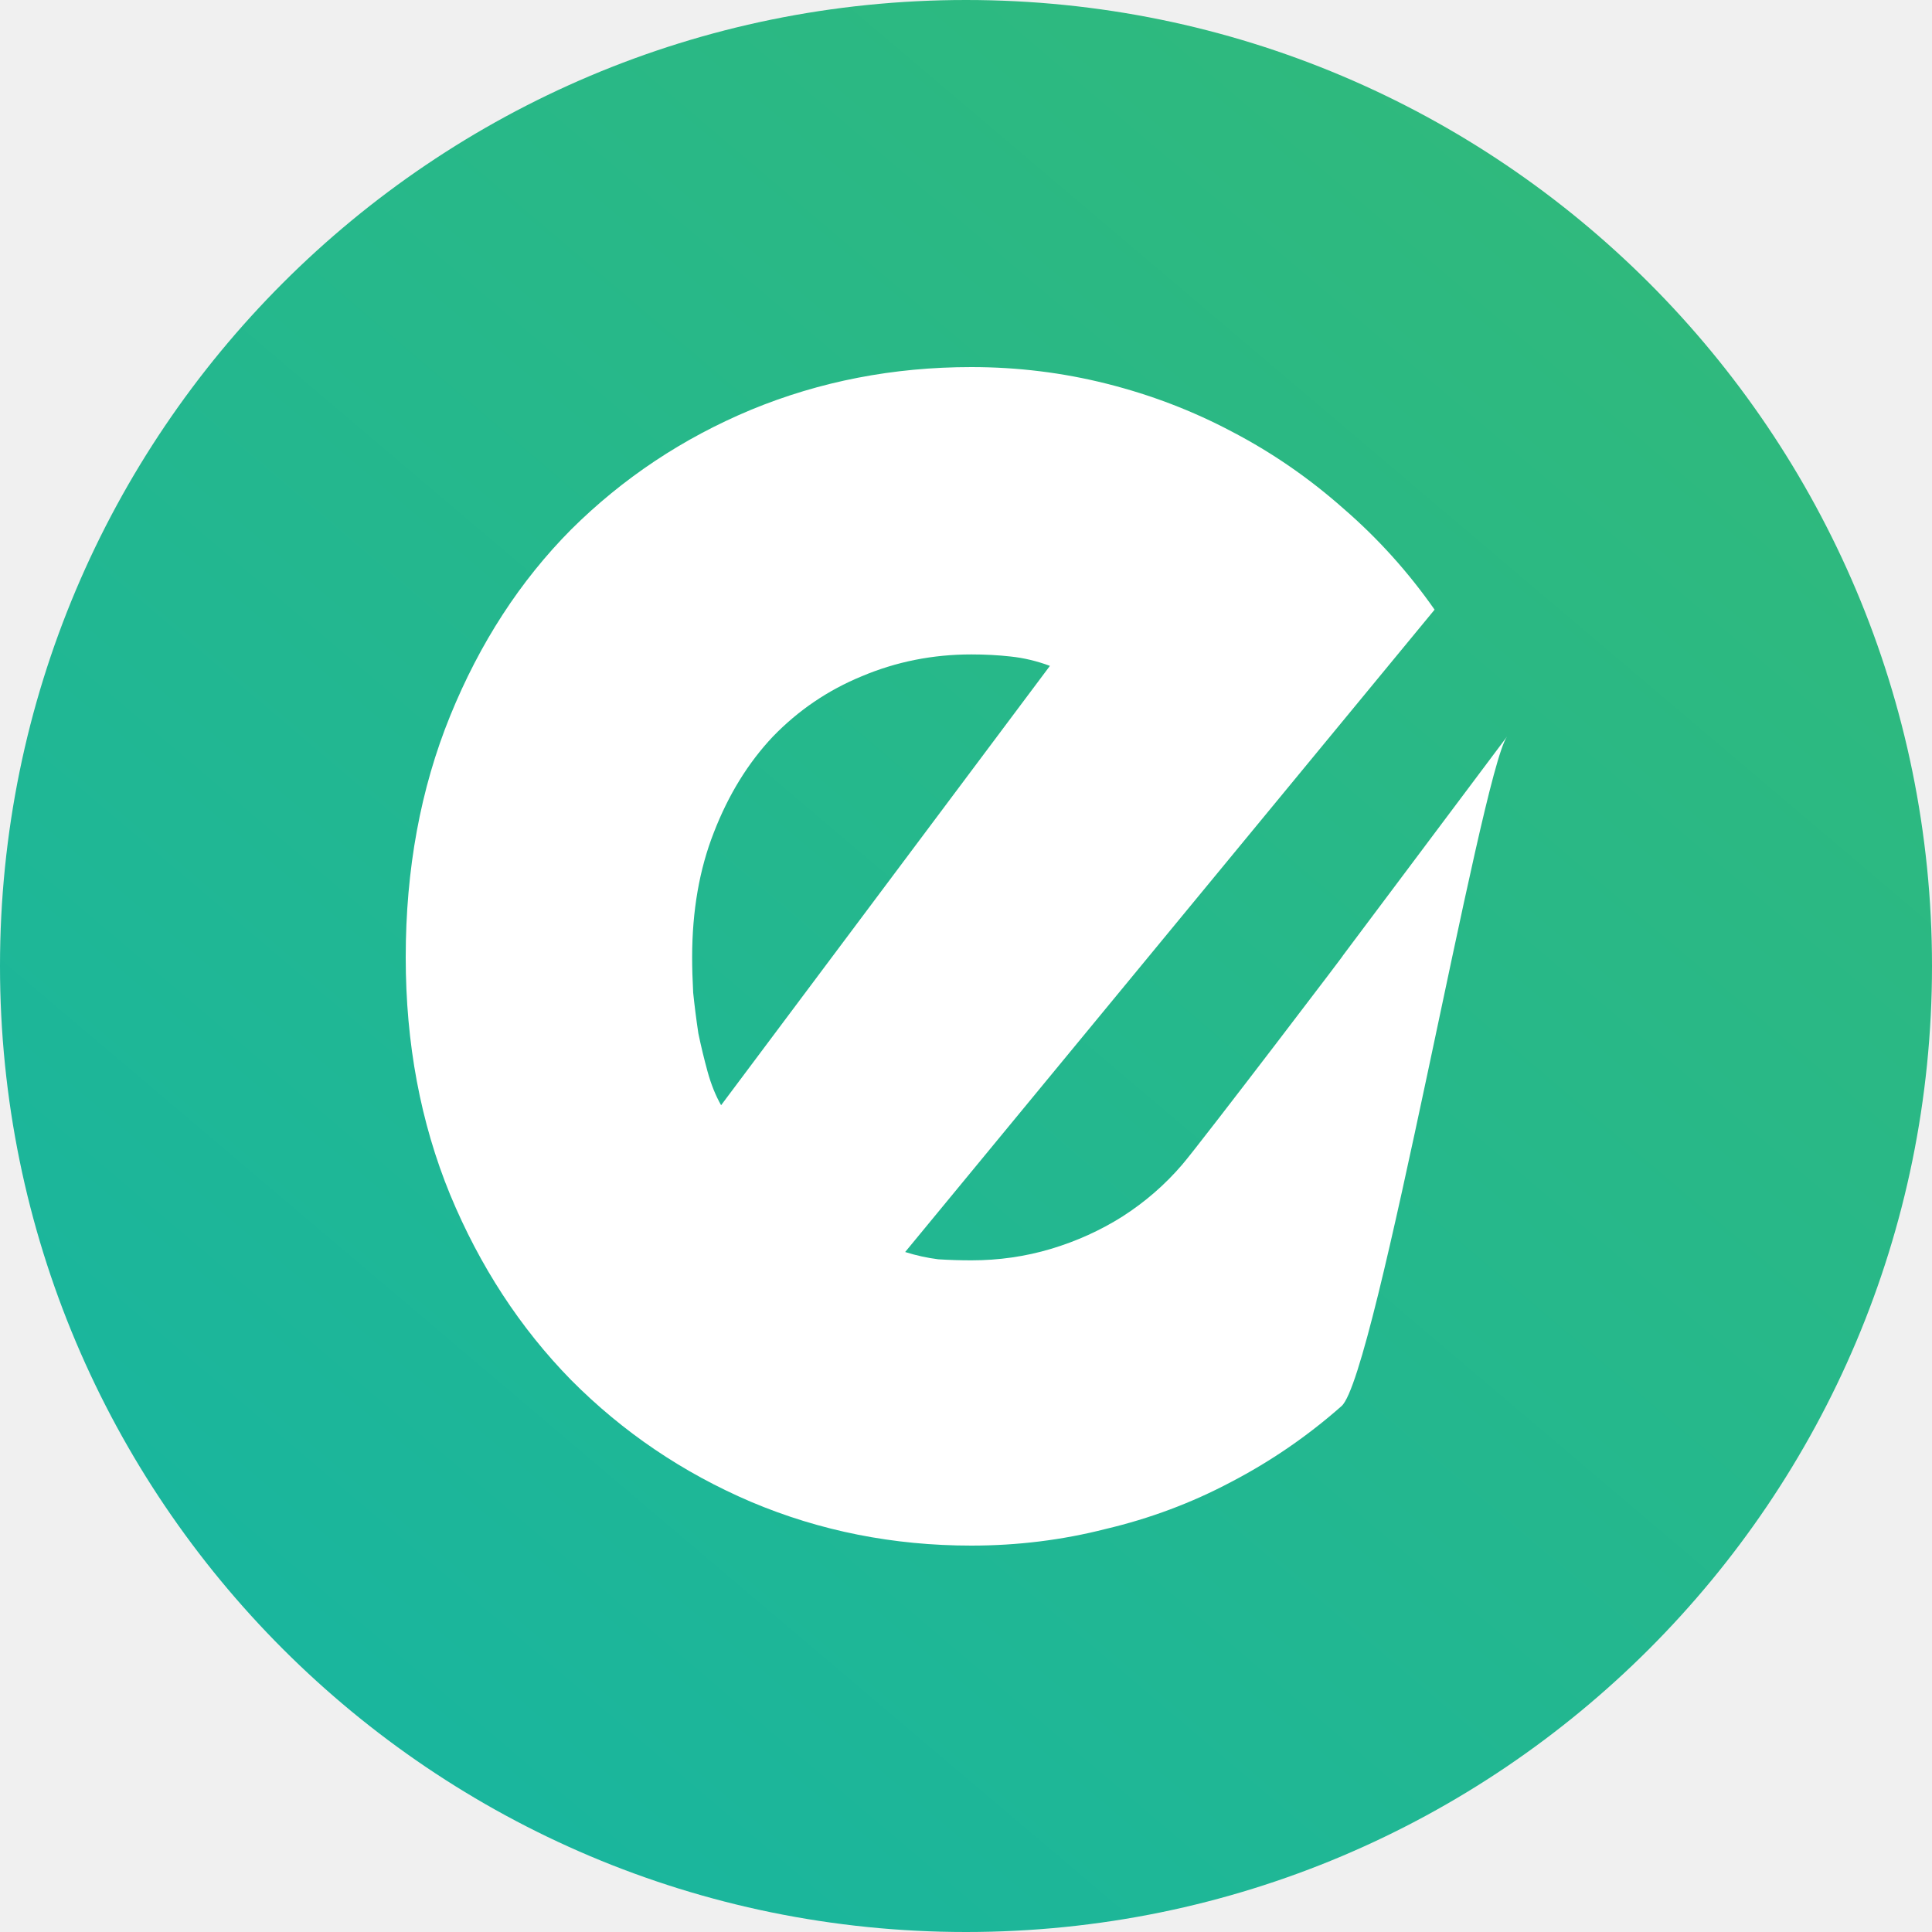
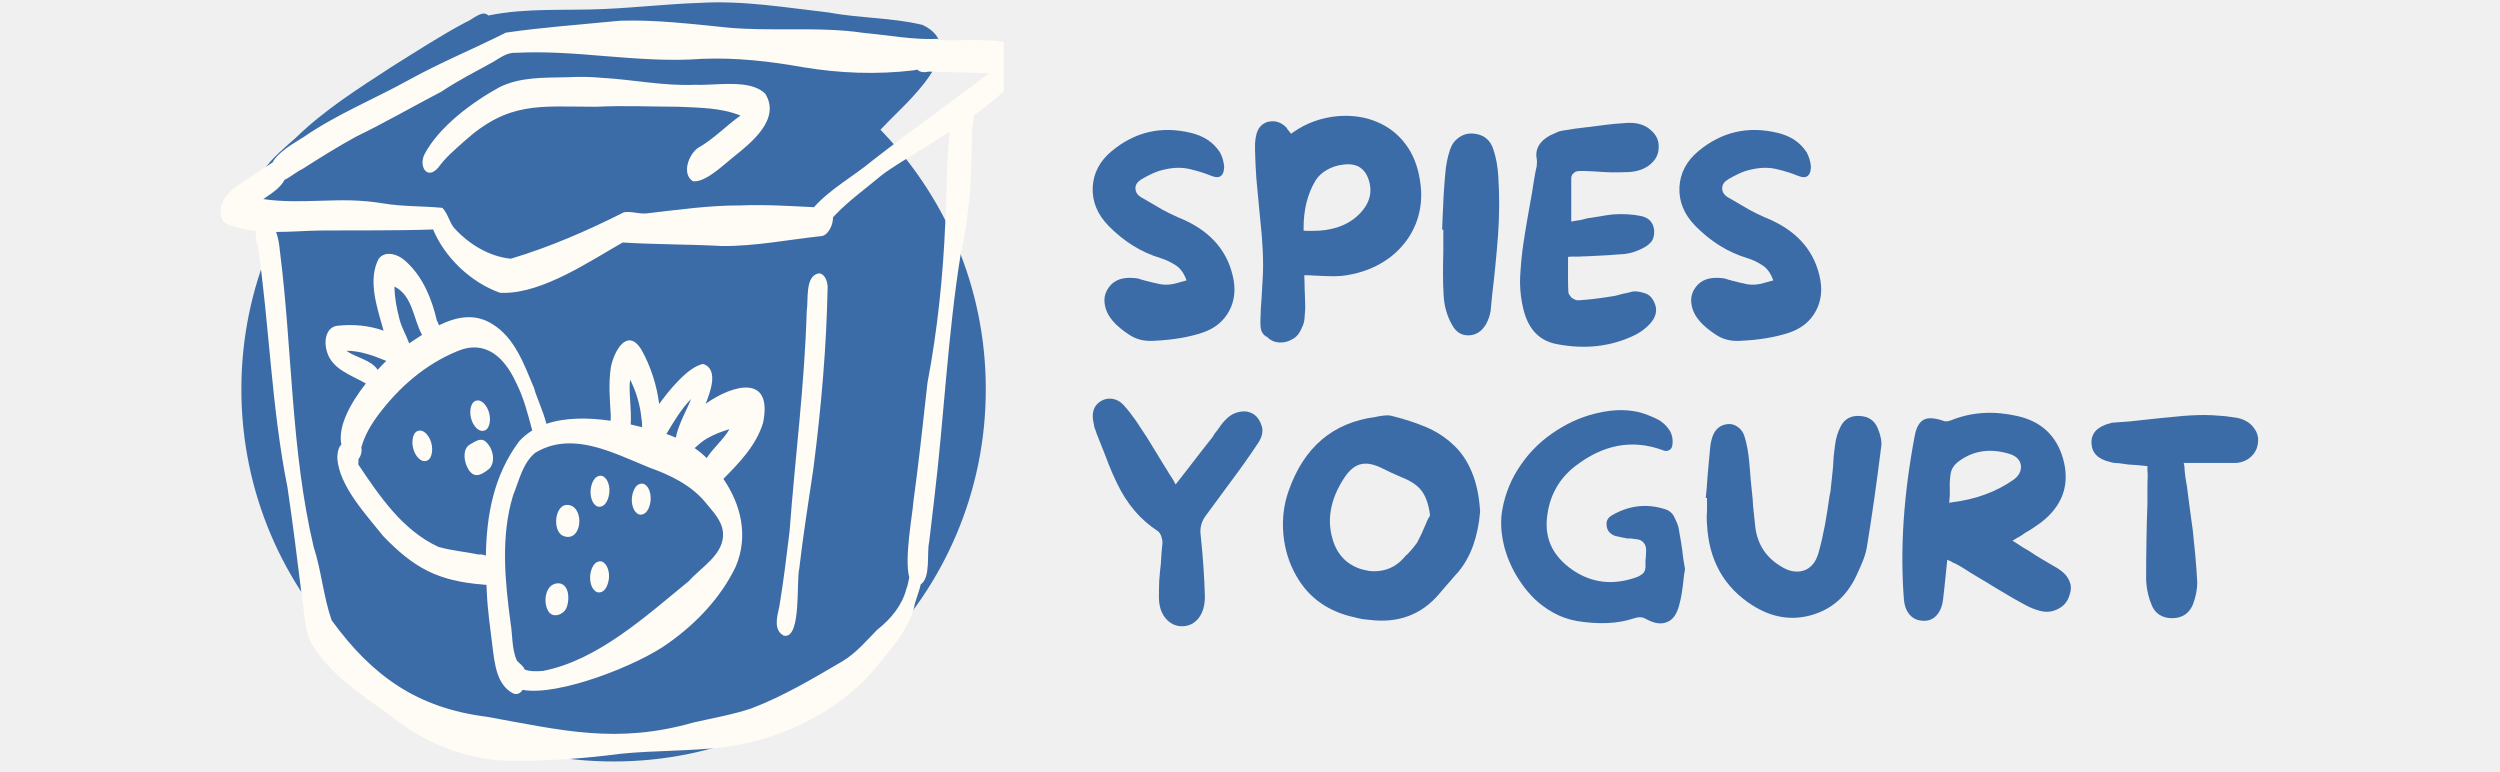
- <svg xmlns="http://www.w3.org/2000/svg" width="100" height="100" viewBox="0 0 100 100" fill="none">
-   <rect width="100" height="100" rx="50" fill="url(#paint0_linear_1_2)" />
-   <path d="M46.851 64.804C47.422 64.984 47.992 65.109 48.563 65.181C49.134 65.217 49.705 65.235 50.276 65.235C51.703 65.235 53.077 65.037 54.397 64.642C55.717 64.247 56.948 63.69 58.09 62.972C59.268 62.217 60.302 61.319 61.194 60.277C62.122 59.2 70.407 48.315 69.437 49.554L78 38.13C76.644 40.07 71.221 71.234 69.437 72.779C67.688 74.324 65.779 75.635 63.71 76.713C61.676 77.791 59.517 78.599 57.234 79.138C54.986 79.713 52.667 80 50.276 80C46.244 80 42.444 79.246 38.876 77.737C35.344 76.228 32.239 74.126 29.563 71.432C26.923 68.738 24.836 65.54 23.301 61.84C21.767 58.104 21 54.008 21 49.554C21 44.992 21.767 40.824 23.301 37.052C24.836 33.28 26.923 30.065 29.563 27.406C32.239 24.748 35.344 22.682 38.876 21.209C42.444 19.736 46.244 19 50.276 19C52.667 19 55.004 19.287 57.287 19.862C59.571 20.437 61.73 21.263 63.763 22.341C65.833 23.419 67.76 24.748 69.544 26.329C71.328 27.873 72.898 29.616 74.254 31.556L46.851 64.804ZM54.344 34.465C53.666 34.214 52.988 34.052 52.31 33.981C51.668 33.909 50.99 33.873 50.276 33.873C48.278 33.873 46.387 34.25 44.603 35.004C42.855 35.723 41.32 36.765 40 38.13C38.715 39.495 37.699 41.148 36.949 43.087C36.2 44.992 35.825 47.147 35.825 49.554C35.825 50.093 35.843 50.703 35.879 51.386C35.95 52.069 36.039 52.769 36.147 53.488C36.289 54.17 36.45 54.835 36.628 55.481C36.807 56.128 37.038 56.703 37.324 57.206L54.344 34.465Z" fill="white" />
+ <svg xmlns="http://www.w3.org/2000/svg" width="162" zoomAndPan="magnify" viewBox="0 0 121.5 37.5" height="50" preserveAspectRatio="xMidYMid meet" version="1.0">
  <defs>
-     <linearGradient id="paint0_linear_1_2" x1="82" y1="11" x2="18" y2="86.5" gradientUnits="userSpaceOnUse">
-       <stop stop-color="#2FB97D" />
-       <stop offset="1" stop-color="#1AB69D" />
-     </linearGradient>
+     <g />
+     <clipPath id="0c42fed44a">
+       <path d="M 11.73 0.828 L 47.91 0.828 L 47.91 37.008 L 11.73 37.008 Z M 11.73 0.828 " clip-rule="nonzero" />
+     </clipPath>
+     <clipPath id="68c535461d">
+       <path d="M 29.82 0.828 C 19.828 0.828 11.73 8.926 11.73 18.918 C 11.73 28.906 19.828 37.008 29.82 37.008 C 39.812 37.008 47.91 28.906 47.91 18.918 C 47.91 8.926 39.812 0.828 29.82 0.828 Z M 29.82 0.828 " clip-rule="nonzero" />
+     </clipPath>
+     <clipPath id="cd0e366894">
+       <path d="M 10.719 1 L 48.789 1 L 48.789 37 L 10.719 37 Z M 10.719 1 " clip-rule="nonzero" />
+     </clipPath>
  </defs>
+   <g clip-path="url(#0c42fed44a)">
+     <g clip-path="url(#68c535461d)">
+       <path fill="#3c6ca8" d="M 11.73 0.828 L 47.91 0.828 L 47.91 37.008 L 11.73 37.008 Z M 11.73 0.828 " fill-opacity="1" fill-rule="nonzero" />
+     </g>
+   </g>
+   <path fill="#3c6ca8" d="M 38.172 10.031 C 37.098 10.234 35.996 10.027 34.914 10.184 C 33.949 10.227 33.027 9.855 32.062 9.812 C 30.801 9.848 29.258 11.238 28.152 11.883 C 27.09 12.59 25.801 13.746 24.473 13.031 C 23.25 12.445 22.258 11.52 21.262 10.625 C 20.273 9.969 19.066 10.32 17.965 10.34 C 16.312 10.379 14.562 10.75 12.984 10.105 C 11.441 9.102 13.52 7.449 14.355 6.715 C 15.754 5.348 17.41 4.305 19.043 3.242 C 20.227 2.504 21.391 1.742 22.625 1.086 C 22.945 0.973 23.438 0.449 23.734 0.754 C 25.582 0.371 27.48 0.527 29.359 0.438 C 30.91 0.371 32.453 0.191 34.004 0.141 C 36.098 0.012 38.18 0.367 40.258 0.605 C 41.766 0.887 43.332 0.852 44.824 1.207 C 47.242 2.328 43.984 5.035 42.996 6.094 C 41.695 7.379 39.934 9.535 38.172 10.031 Z M 33.59 22.711 C 32.625 22.242 31.723 21.59 30.645 21.438 C 30.195 21.371 29.746 21.344 29.297 21.277 C 29.195 21.266 29.109 21.297 29.035 21.355 C 26.383 22.023 25.758 25.625 25.258 27.926 C 25.043 29.262 25.113 30.68 25.652 31.934 C 26.105 33.117 27.504 33.418 28.641 33.418 C 29.914 33.535 31.211 33.199 32.387 32.727 C 33.141 32.344 33.766 31.75 34.383 31.184 C 35.512 30.109 36.625 28.652 36.539 27.016 C 36.637 25.074 35.215 23.559 33.59 22.711 Z M 23.727 18.105 C 22.738 17.43 21.43 17.977 20.461 18.449 C 18.273 19.996 16.727 23.176 16.957 25.852 C 17.02 26.406 17.414 26.82 17.801 27.191 C 18.609 28.121 19.719 28.809 20.977 28.824 C 21.875 28.918 22.93 28.922 23.664 28.324 C 25.168 26.676 25.242 24.223 25.242 22.102 C 25.148 20.688 24.773 19.121 23.727 18.105 Z M 45.07 11.645 C 44.535 11.336 42.758 12.992 42.242 13.34 C 41.695 13.719 41.121 14.234 41.418 14.965 C 41.512 15.195 41.629 15.281 41.762 15.281 C 41.977 15.281 42.219 15.051 42.441 14.898 C 43.164 14.398 43.836 13.824 44.586 13.367 C 45.32 13.715 45.641 11.945 45.07 11.645 Z M 41.82 16.289 C 41.129 16.004 40.824 17.594 41.371 17.891 C 41.453 17.93 41.535 17.945 41.621 17.945 C 42.449 17.945 43.391 16.352 44.223 16.164 C 44.75 15.969 44.785 15.133 44.504 14.723 C 43.879 14.035 42.359 15.93 41.82 16.289 Z M 43.16 18.414 C 43.035 18.336 42.891 18.355 42.777 18.445 C 42.34 18.781 41.906 19.121 41.48 19.465 C 41.395 19.457 41.312 19.488 41.246 19.539 C 40.965 19.754 40.863 20.109 40.887 20.453 C 40.918 20.891 41.094 21.117 41.352 21.117 C 41.508 21.117 41.691 21.035 41.891 20.867 C 42.316 20.555 42.742 20.238 43.16 19.914 C 43.566 19.566 43.59 18.742 43.16 18.414 Z M 43.16 18.414 " fill-opacity="1" fill-rule="nonzero" />
+   <g clip-path="url(#cd0e366894)">
+     <path fill="#fffcf6" d="M 49.473 2.457 C 49.34 2.34 49.301 2.121 49.098 2.086 C 48.25 1.914 47.375 1.941 46.512 1.957 C 46.363 1.969 46.18 1.961 45.992 1.953 C 45.891 1.949 45.785 1.945 45.684 1.941 C 45.645 1.918 45.598 1.898 45.547 1.891 C 44.355 1.941 43.18 1.707 42 1.602 C 40.777 1.418 39.543 1.422 38.312 1.426 C 37.355 1.426 36.398 1.43 35.445 1.348 C 33.68 1.176 31.902 0.949 30.125 1.008 C 28.281 1.191 26.41 1.32 24.586 1.586 C 23.043 2.363 21.445 3.02 19.93 3.852 C 18.215 4.805 16.387 5.539 14.762 6.656 C 14.316 6.941 13.531 7.367 13.25 7.891 C 13.25 7.891 13.25 7.895 13.25 7.895 C 12.945 8.094 12.637 8.285 12.336 8.484 C 11.699 8.965 10.727 9.375 10.719 10.293 C 10.715 10.535 10.789 10.766 11.012 10.883 C 11.473 11.07 11.953 11.172 12.445 11.227 C 12.406 11.441 12.43 11.707 12.543 11.984 C 12.543 11.984 12.539 11.98 12.535 11.973 C 13.094 15.832 13.195 19.828 13.973 23.695 C 14.227 25.406 14.441 27.125 14.652 28.844 C 14.793 29.648 14.777 30.5 15.121 31.254 C 15.992 32.742 17.492 33.711 18.863 34.699 C 20.594 36.117 22.711 36.977 24.957 36.977 C 25.023 36.977 25.094 36.977 25.16 36.977 C 26.844 36.977 28.527 36.848 30.195 36.629 C 31.832 36.469 33.484 36.508 35.117 36.32 C 37.883 35.988 40.832 34.586 42.598 32.398 C 43.312 31.531 44.109 30.652 44.422 29.535 C 44.457 29.25 44.66 28.805 44.746 28.402 C 45.246 28.07 45.031 26.875 45.156 26.348 C 45.234 25.66 45.316 24.98 45.398 24.297 C 45.883 20.301 46.055 16.262 46.699 12.289 C 46.891 11.449 47.012 10.598 47.102 9.742 C 47.207 8.77 47.215 7.641 47.238 6.621 C 47.219 6.293 47.32 5.945 47.316 5.613 C 48.945 4.449 50.203 3.234 49.473 2.457 Z M 13.828 8.742 C 14.129 8.598 14.457 8.316 14.695 8.215 C 15.551 7.668 16.414 7.129 17.305 6.641 C 18.711 5.961 20.062 5.176 21.445 4.457 C 22.262 3.914 23.129 3.469 23.984 3 C 24.328 2.793 24.656 2.539 25.078 2.566 C 26.52 2.492 27.961 2.605 29.402 2.727 C 30.977 2.852 32.551 2.98 34.129 2.859 C 35.777 2.793 37.41 2.977 39.027 3.266 C 40.809 3.562 42.609 3.633 44.402 3.418 C 44.461 3.402 44.516 3.395 44.578 3.383 C 44.691 3.492 44.867 3.543 45.117 3.48 C 46.102 3.52 47.086 3.512 48.074 3.562 C 46.195 4.984 44.27 6.344 42.41 7.797 C 41.48 8.574 40.367 9.164 39.559 10.07 C 38.371 10.012 37.172 9.934 35.977 9.984 C 34.484 9.98 33.008 10.188 31.531 10.359 C 31.32 10.398 31.113 10.367 30.91 10.34 C 30.711 10.312 30.516 10.285 30.324 10.316 C 28.562 11.207 26.715 12.008 24.828 12.574 C 23.77 12.469 22.781 11.863 22.074 11.082 C 21.832 10.793 21.777 10.395 21.5 10.102 C 20.551 10.008 19.562 10.047 18.609 9.883 C 18.094 9.797 17.578 9.754 17.055 9.738 C 16.551 9.727 16.047 9.742 15.539 9.758 C 14.625 9.785 13.707 9.812 12.797 9.676 C 13.176 9.406 13.613 9.156 13.828 8.742 Z M 45.941 10.824 C 45.832 13.438 45.562 16.039 45.074 18.613 C 44.859 20.547 44.652 22.484 44.387 24.41 C 44.359 24.945 43.938 27.137 44.191 28.062 C 44.141 28.27 44.113 28.496 44.051 28.613 C 43.844 29.43 43.285 30.094 42.633 30.605 C 42.105 31.141 41.617 31.727 40.965 32.125 C 39.523 32.969 38.078 33.836 36.512 34.43 C 35.602 34.734 34.656 34.895 33.723 35.109 C 29.965 36.176 27.348 35.5 23.664 34.836 C 20.289 34.414 18.094 32.863 16.117 30.145 C 15.719 29.004 15.621 27.738 15.242 26.574 C 14.137 21.895 14.211 16.996 13.605 12.219 C 13.57 11.816 13.504 11.504 13.418 11.273 C 14.125 11.273 14.836 11.215 15.527 11.203 C 17.367 11.188 19.207 11.215 21.047 11.152 C 21.629 12.531 22.883 13.723 24.301 14.23 C 24.359 14.234 24.422 14.234 24.484 14.234 C 26.402 14.234 28.645 12.703 30.262 11.785 C 31.867 11.887 33.484 11.867 35.094 11.957 C 36.719 11.969 38.32 11.645 39.93 11.473 C 40.246 11.43 40.492 10.941 40.484 10.559 C 40.516 10.527 40.543 10.496 40.566 10.473 C 41.219 9.781 42.043 9.188 42.773 8.578 C 43.234 8.176 44.695 7.348 46.156 6.398 C 45.992 7.863 46.031 9.355 45.941 10.824 Z M 40.223 13.941 C 40.168 16.875 39.91 19.801 39.539 22.711 C 39.301 24.352 39.031 25.988 38.844 27.637 C 38.695 28.219 38.945 30.902 38.172 30.902 C 38.148 30.902 38.117 30.898 38.09 30.891 C 37.566 30.621 37.777 29.918 37.879 29.461 C 38.078 28.262 38.223 27.051 38.371 25.844 C 38.641 22.234 39.105 18.695 39.207 15.113 C 39.297 14.582 39.109 13.398 39.797 13.285 C 40.094 13.297 40.219 13.699 40.223 13.941 Z M 28.156 25.316 C 28.156 25.707 27.973 26.094 27.605 26.094 C 27.562 26.094 27.516 26.09 27.465 26.074 C 26.836 25.965 26.91 24.578 27.535 24.539 C 27.949 24.523 28.152 24.918 28.156 25.316 Z M 29.488 27.52 C 29.578 27.68 29.605 27.875 29.598 28.059 C 29.582 28.336 29.449 28.793 29.102 28.793 C 28.961 28.793 28.852 28.668 28.789 28.559 C 28.699 28.395 28.672 28.199 28.68 28.016 C 28.695 27.738 28.828 27.281 29.176 27.281 C 29.316 27.281 29.426 27.406 29.488 27.52 Z M 31.516 23.742 C 31.602 23.902 31.629 24.098 31.621 24.281 C 31.609 24.555 31.477 25.012 31.129 25.012 C 30.988 25.012 30.879 24.887 30.816 24.777 C 30.727 24.613 30.699 24.418 30.707 24.238 C 30.723 23.961 30.855 23.504 31.199 23.504 C 31.344 23.504 31.453 23.629 31.516 23.742 Z M 29.508 23.359 C 29.598 23.52 29.625 23.715 29.617 23.898 C 29.602 24.172 29.469 24.629 29.121 24.629 C 28.98 24.629 28.871 24.504 28.809 24.395 C 28.723 24.23 28.691 24.035 28.703 23.855 C 28.715 23.578 28.848 23.121 29.195 23.121 C 29.336 23.121 29.445 23.246 29.508 23.359 Z M 27.555 29.473 C 27.496 29.711 27.234 29.902 26.988 29.902 C 26.871 29.902 26.758 29.855 26.676 29.746 C 26.352 29.289 26.496 28.285 27.199 28.352 C 27.664 28.438 27.68 29.113 27.555 29.473 Z M 34.293 19.625 C 34.508 19.082 34.953 17.945 34.172 17.688 C 33.426 17.824 32.477 19.023 32.035 19.633 C 31.918 18.711 31.625 17.805 31.172 16.992 C 30.48 15.879 29.832 17.086 29.688 17.852 C 29.57 18.629 29.637 19.418 29.684 20.195 C 29.68 20.266 29.676 20.352 29.676 20.449 C 28.629 20.297 27.5 20.277 26.555 20.598 C 26.398 19.965 26.027 19.191 25.965 18.883 C 25.484 17.746 25.031 16.418 23.922 15.746 C 23.07 15.211 22.18 15.395 21.332 15.809 C 21.309 15.723 21.277 15.645 21.234 15.586 C 20.984 14.527 20.574 13.496 19.766 12.742 C 19.434 12.395 18.754 12.121 18.402 12.578 C 17.852 13.633 18.344 14.992 18.641 16.07 C 17.922 15.812 17.145 15.75 16.391 15.832 C 15.797 15.914 15.738 16.66 15.898 17.121 C 16.164 17.965 17.074 18.227 17.781 18.637 C 17.039 19.582 16.41 20.715 16.59 21.605 C 16.473 21.715 16.395 21.926 16.395 22.277 C 16.484 23.625 17.801 25.02 18.625 26.055 C 20.137 27.625 21.297 28.234 23.477 28.41 C 23.516 28.418 23.555 28.422 23.594 28.422 C 23.609 28.422 23.625 28.422 23.641 28.418 C 23.645 28.52 23.648 28.621 23.656 28.723 C 23.691 29.645 23.832 30.559 23.941 31.473 C 24.043 32.266 24.141 33.273 24.922 33.691 C 24.973 33.719 25.027 33.73 25.078 33.73 C 25.207 33.73 25.328 33.648 25.402 33.527 C 27.148 33.852 31.055 32.312 32.492 31.25 C 33.84 30.297 35.035 29.039 35.754 27.543 C 36.383 26.07 36.023 24.535 35.156 23.273 C 35.945 22.477 36.758 21.637 37.086 20.543 C 37.57 18.156 35.605 18.691 34.293 19.625 Z M 33.582 19.391 C 33.465 19.754 32.965 20.613 32.844 21.27 C 32.695 21.203 32.543 21.145 32.387 21.09 C 32.742 20.492 33.102 19.891 33.582 19.391 Z M 30.625 18.449 C 30.922 19.043 31.113 19.68 31.176 20.348 C 31.203 20.473 31.207 20.613 31.207 20.762 C 31.027 20.715 30.844 20.672 30.652 20.629 C 30.703 19.918 30.539 18.949 30.625 18.449 Z M 20.512 16.277 C 20.297 16.41 20.09 16.551 19.887 16.688 C 19.742 16.281 19.496 15.883 19.406 15.473 C 19.273 14.965 19.176 14.449 19.172 13.926 C 20.059 14.371 20.078 15.484 20.512 16.277 Z M 16.832 17.047 C 17.52 17.047 18.148 17.285 18.773 17.539 C 18.637 17.672 18.496 17.816 18.352 17.973 C 18.059 17.5 17.277 17.371 16.832 17.047 Z M 23.258 26.949 C 22.609 26.812 21.941 26.762 21.305 26.578 C 19.566 25.773 18.445 24.113 17.41 22.57 C 17.422 22.48 17.426 22.395 17.418 22.312 C 17.547 22.172 17.598 21.922 17.562 21.734 C 17.723 21.16 18.031 20.637 18.383 20.164 C 19.383 18.828 20.672 17.703 22.227 17.066 C 23.598 16.484 24.52 17.383 25.07 18.57 C 25.449 19.312 25.656 20.121 25.867 20.922 C 25.633 21.066 25.418 21.238 25.23 21.449 C 23.996 23.098 23.645 25.031 23.613 27.008 C 23.512 26.957 23.391 26.934 23.258 26.949 Z M 33.477 28.242 C 31.418 29.922 29.043 32.102 26.375 32.609 C 26.082 32.625 25.773 32.645 25.496 32.539 C 25.426 32.34 25.23 32.25 25.113 32.09 C 24.867 31.531 24.918 30.887 24.816 30.293 C 24.543 28.238 24.324 26.094 24.934 24.078 C 25.227 23.367 25.395 22.516 26.008 22.008 C 26.551 21.676 27.117 21.547 27.684 21.547 C 29 21.547 30.344 22.234 31.547 22.719 C 32.57 23.086 33.582 23.566 34.289 24.422 C 34.641 24.863 35.082 25.281 35.137 25.875 C 35.219 26.93 34.098 27.543 33.477 28.242 Z M 34.344 22.262 C 34.164 22.082 33.969 21.922 33.758 21.777 C 33.949 21.613 34.133 21.434 34.348 21.316 C 34.695 21.113 35.07 20.973 35.453 20.855 C 35.188 21.332 34.66 21.773 34.344 22.262 Z M 20.629 7.5 C 21.336 6.156 22.941 4.973 24.258 4.246 C 25.281 3.73 26.457 3.781 27.574 3.754 C 28.125 3.727 28.676 3.727 29.223 3.781 C 30.746 3.863 32.25 4.188 33.785 4.121 C 34.051 4.133 34.371 4.117 34.707 4.102 C 35.617 4.059 36.652 4.016 37.195 4.559 C 37.953 5.793 36.52 6.93 35.645 7.629 C 35.203 7.977 34.355 8.812 33.758 8.812 C 33.73 8.812 33.703 8.812 33.676 8.809 C 33.117 8.449 33.469 7.523 33.906 7.199 C 34.672 6.77 35.277 6.121 35.988 5.617 C 35.039 5.23 33.996 5.238 32.988 5.188 C 31.602 5.184 30.332 5.121 28.973 5.188 C 26.23 5.188 24.742 4.902 22.551 6.875 C 22.109 7.273 21.645 7.66 21.297 8.148 C 20.75 8.777 20.344 8.074 20.629 7.5 Z M 20.992 21.676 C 21.027 21.93 20.984 22.41 20.633 22.41 C 20.484 22.41 20.355 22.301 20.27 22.191 C 20.152 22.039 20.082 21.848 20.055 21.66 C 20.016 21.406 20.062 20.926 20.414 20.926 C 20.562 20.926 20.688 21.035 20.773 21.145 C 20.895 21.297 20.965 21.488 20.992 21.676 Z M 22.867 20.191 C 22.828 19.941 22.875 19.461 23.227 19.461 C 23.371 19.461 23.5 19.57 23.582 19.68 C 23.703 19.832 23.773 20.023 23.801 20.211 C 23.84 20.465 23.793 20.941 23.441 20.941 C 23.297 20.941 23.168 20.832 23.082 20.723 C 22.965 20.574 22.895 20.383 22.867 20.191 Z M 23.789 22.773 C 23.551 22.969 23.344 23.09 23.168 23.09 C 22.965 23.09 22.797 22.938 22.652 22.574 C 22.547 22.27 22.512 21.82 22.812 21.617 C 23.047 21.496 23.336 21.242 23.59 21.453 C 23.945 21.742 24.113 22.41 23.789 22.773 Z M 23.789 22.773 " fill-opacity="1" fill-rule="nonzero" />
+   </g>
+   <g fill="#3c6ca8" fill-opacity="1">
+     <g transform="translate(52.60459, 16.64313)">
+       <g>
+         <path d="M 7.297 -3.281 C 7.461 -2.633 7.41 -2.055 7.141 -1.547 C 6.879 -1.047 6.453 -0.691 5.859 -0.484 C 5.18 -0.254 4.367 -0.117 3.422 -0.078 C 3.004 -0.055 2.629 -0.148 2.297 -0.359 C 1.961 -0.578 1.695 -0.797 1.5 -1.016 C 1.281 -1.266 1.145 -1.531 1.094 -1.812 C 1.039 -2.094 1.082 -2.348 1.219 -2.578 C 1.438 -2.953 1.797 -3.141 2.297 -3.141 C 2.43 -3.141 2.566 -3.129 2.703 -3.109 C 2.766 -3.086 2.828 -3.066 2.891 -3.047 C 2.953 -3.035 3.008 -3.02 3.062 -3 C 3.301 -2.938 3.547 -2.879 3.797 -2.828 C 4.055 -2.785 4.328 -2.805 4.609 -2.891 L 5.062 -3.016 L 5 -3.172 C 4.875 -3.453 4.703 -3.656 4.484 -3.781 C 4.273 -3.914 4.051 -4.02 3.812 -4.094 C 2.875 -4.375 2.031 -4.895 1.281 -5.656 C 0.727 -6.219 0.469 -6.848 0.5 -7.547 C 0.539 -8.242 0.852 -8.832 1.438 -9.312 C 2.562 -10.238 3.836 -10.531 5.266 -10.188 C 5.898 -10.039 6.375 -9.723 6.688 -9.234 C 6.801 -9.023 6.867 -8.797 6.891 -8.547 C 6.891 -8.473 6.879 -8.391 6.859 -8.297 C 6.836 -8.211 6.797 -8.145 6.734 -8.094 C 6.629 -8.008 6.461 -8.016 6.234 -8.109 C 5.961 -8.223 5.629 -8.328 5.234 -8.422 C 4.848 -8.516 4.438 -8.508 4 -8.406 C 3.789 -8.363 3.586 -8.297 3.391 -8.203 C 3.203 -8.117 3.023 -8.023 2.859 -7.922 C 2.672 -7.805 2.578 -7.664 2.578 -7.5 C 2.578 -7.32 2.664 -7.176 2.844 -7.062 L 3.141 -6.891 C 3.391 -6.742 3.641 -6.598 3.891 -6.453 C 4.141 -6.316 4.395 -6.191 4.656 -6.078 C 6.102 -5.504 6.984 -4.57 7.297 -3.281 Z M 7.297 -3.281 " />
+       </g>
+     </g>
+   </g>
+   <g fill="#3c6ca8" fill-opacity="1">
+     <g transform="translate(60.49527, 16.64313)">
+       <g>
+         <path d="M 8.516 -7.875 C 8.641 -7.125 8.57 -6.422 8.312 -5.766 C 8.051 -5.117 7.629 -4.57 7.047 -4.125 C 6.461 -3.688 5.766 -3.398 4.953 -3.266 C 4.773 -3.234 4.578 -3.219 4.359 -3.219 C 4.141 -3.219 3.922 -3.223 3.703 -3.234 C 3.586 -3.242 3.473 -3.25 3.359 -3.25 C 3.254 -3.258 3.145 -3.266 3.031 -3.266 L 2.891 -3.266 L 2.906 -2.906 C 2.906 -2.75 2.91 -2.555 2.922 -2.328 C 2.93 -2.098 2.938 -1.91 2.938 -1.766 L 2.938 -1.641 C 2.926 -1.492 2.914 -1.344 2.906 -1.188 C 2.895 -1.031 2.859 -0.891 2.797 -0.766 C 2.691 -0.492 2.555 -0.305 2.391 -0.203 C 2.223 -0.098 2.07 -0.035 1.938 -0.016 C 1.75 0.016 1.578 0.004 1.422 -0.047 C 1.273 -0.109 1.164 -0.18 1.094 -0.266 L 1.047 -0.281 C 0.898 -0.375 0.812 -0.504 0.781 -0.672 C 0.758 -0.836 0.754 -1.031 0.766 -1.25 C 0.773 -1.383 0.781 -1.52 0.781 -1.656 C 0.789 -1.789 0.801 -1.93 0.812 -2.078 C 0.832 -2.348 0.848 -2.617 0.859 -2.891 C 0.879 -3.172 0.891 -3.453 0.891 -3.734 C 0.891 -4.211 0.867 -4.695 0.828 -5.188 C 0.785 -5.676 0.738 -6.16 0.688 -6.641 C 0.645 -7.086 0.602 -7.535 0.562 -7.984 C 0.531 -8.441 0.508 -8.895 0.5 -9.344 C 0.5 -9.469 0.5 -9.582 0.5 -9.688 C 0.508 -9.801 0.523 -9.914 0.547 -10.031 C 0.617 -10.395 0.805 -10.625 1.109 -10.719 C 1.191 -10.738 1.273 -10.75 1.359 -10.75 C 1.586 -10.75 1.797 -10.66 1.984 -10.484 C 2.016 -10.461 2.047 -10.422 2.078 -10.359 C 2.109 -10.316 2.133 -10.285 2.156 -10.266 L 2.25 -10.141 L 2.359 -10.219 C 2.992 -10.664 3.719 -10.926 4.531 -11 C 5.238 -11.051 5.867 -10.957 6.422 -10.719 C 6.984 -10.488 7.445 -10.129 7.812 -9.641 C 8.176 -9.16 8.41 -8.57 8.516 -7.875 Z M 5.516 -6.188 C 6.078 -6.727 6.238 -7.32 6 -7.969 C 5.895 -8.258 5.719 -8.461 5.469 -8.578 C 5.27 -8.66 5.035 -8.68 4.766 -8.641 C 4.492 -8.609 4.238 -8.523 4 -8.391 C 3.758 -8.254 3.578 -8.086 3.453 -7.891 C 3.055 -7.242 2.859 -6.469 2.859 -5.562 L 2.859 -5.438 L 3 -5.422 C 3.102 -5.422 3.203 -5.422 3.297 -5.422 C 4.234 -5.422 4.973 -5.676 5.516 -6.188 Z M 5.516 -6.188 " />
+       </g>
+     </g>
+   </g>
+   <g fill="#3c6ca8" fill-opacity="1">
+     <g transform="translate(69.58315, 16.64313)">
+       <g>
+         <path d="M 3.234 -8.078 C 3.297 -7.109 3.289 -6.141 3.219 -5.172 C 3.145 -4.211 3.051 -3.266 2.938 -2.328 L 2.859 -1.516 C 2.828 -1.316 2.754 -1.109 2.641 -0.891 C 2.422 -0.523 2.129 -0.344 1.766 -0.344 C 1.43 -0.344 1.172 -0.516 0.984 -0.859 C 0.742 -1.285 0.609 -1.758 0.578 -2.281 C 0.555 -2.633 0.547 -2.992 0.547 -3.359 C 0.547 -3.723 0.551 -4.082 0.562 -4.438 C 0.562 -4.582 0.562 -4.727 0.562 -4.875 C 0.562 -5.031 0.562 -5.18 0.562 -5.328 L 0.562 -5.484 L 0.5 -5.484 C 0.508 -5.586 0.516 -5.695 0.516 -5.812 C 0.523 -5.926 0.531 -6.039 0.531 -6.156 C 0.551 -6.488 0.566 -6.82 0.578 -7.156 C 0.598 -7.5 0.625 -7.844 0.656 -8.188 C 0.688 -8.613 0.766 -9.008 0.891 -9.375 C 0.973 -9.625 1.113 -9.816 1.312 -9.953 C 1.508 -10.098 1.727 -10.164 1.969 -10.156 C 2.508 -10.125 2.852 -9.859 3 -9.359 C 3.125 -8.992 3.203 -8.566 3.234 -8.078 Z M 3.234 -8.078 " />
+       </g>
+     </g>
+   </g>
+   <g fill="#3c6ca8" fill-opacity="1">
+     <g transform="translate(73.37883, 16.64313)">
+       <g>
+         <path d="M 6.047 -2.484 C 6.203 -2.484 6.375 -2.453 6.562 -2.391 C 6.758 -2.336 6.91 -2.191 7.016 -1.953 C 7.191 -1.598 7.117 -1.242 6.797 -0.891 C 6.586 -0.672 6.348 -0.492 6.078 -0.359 C 4.922 0.203 3.648 0.348 2.266 0.078 C 1.461 -0.078 0.938 -0.602 0.688 -1.5 C 0.539 -2.062 0.477 -2.625 0.5 -3.188 C 0.531 -3.758 0.582 -4.297 0.656 -4.797 C 0.719 -5.211 0.785 -5.629 0.859 -6.047 C 0.93 -6.461 1.004 -6.875 1.078 -7.281 C 1.109 -7.477 1.141 -7.676 1.172 -7.875 C 1.203 -8.07 1.238 -8.27 1.281 -8.469 L 1.297 -8.516 C 1.305 -8.566 1.312 -8.625 1.312 -8.688 C 1.32 -8.75 1.32 -8.812 1.312 -8.875 C 1.207 -9.375 1.422 -9.77 1.953 -10.062 C 2.055 -10.113 2.16 -10.16 2.266 -10.203 C 2.367 -10.254 2.473 -10.285 2.578 -10.297 L 3.172 -10.391 C 3.586 -10.441 4.008 -10.492 4.438 -10.547 C 4.875 -10.609 5.305 -10.648 5.734 -10.672 C 5.766 -10.672 5.801 -10.672 5.844 -10.672 C 6.27 -10.672 6.613 -10.547 6.875 -10.297 C 7.113 -10.086 7.234 -9.832 7.234 -9.531 C 7.242 -9.188 7.113 -8.898 6.844 -8.672 C 6.582 -8.441 6.234 -8.312 5.797 -8.281 C 5.516 -8.27 5.234 -8.266 4.953 -8.266 C 4.672 -8.273 4.391 -8.289 4.109 -8.312 L 3.75 -8.328 C 3.582 -8.336 3.445 -8.336 3.344 -8.328 C 3.25 -8.328 3.172 -8.297 3.109 -8.234 C 3.035 -8.18 2.992 -8.102 2.984 -8 C 2.984 -7.906 2.984 -7.77 2.984 -7.594 C 2.984 -7.414 2.984 -7.238 2.984 -7.062 C 2.984 -6.895 2.984 -6.727 2.984 -6.562 L 2.984 -5.875 L 3.156 -5.906 C 3.258 -5.926 3.359 -5.941 3.453 -5.953 C 3.547 -5.973 3.645 -6 3.75 -6.031 C 3.957 -6.062 4.16 -6.094 4.359 -6.125 C 4.566 -6.164 4.77 -6.195 4.969 -6.219 C 5.477 -6.258 5.953 -6.234 6.391 -6.141 C 6.773 -6.055 6.984 -5.816 7.016 -5.422 C 7.023 -5.191 6.973 -5.008 6.859 -4.875 C 6.742 -4.75 6.617 -4.656 6.484 -4.594 C 6.172 -4.426 5.863 -4.328 5.562 -4.297 C 5.27 -4.273 4.973 -4.254 4.672 -4.234 C 4.367 -4.223 4.062 -4.207 3.75 -4.188 C 3.625 -4.188 3.492 -4.18 3.359 -4.172 C 3.234 -4.172 3.102 -4.172 2.969 -4.172 L 2.828 -4.156 L 2.828 -4.016 C 2.828 -3.953 2.828 -3.883 2.828 -3.812 C 2.828 -3.75 2.828 -3.688 2.828 -3.625 C 2.828 -3.426 2.828 -3.227 2.828 -3.031 C 2.828 -2.844 2.832 -2.656 2.844 -2.469 C 2.844 -2.406 2.863 -2.348 2.906 -2.297 C 2.945 -2.242 2.977 -2.203 3 -2.172 C 3.039 -2.148 3.086 -2.125 3.141 -2.094 C 3.191 -2.062 3.254 -2.047 3.328 -2.047 C 3.828 -2.078 4.391 -2.145 5.016 -2.25 C 5.086 -2.258 5.16 -2.273 5.234 -2.297 C 5.316 -2.316 5.395 -2.336 5.469 -2.359 C 5.57 -2.379 5.672 -2.398 5.766 -2.422 C 5.859 -2.453 5.953 -2.473 6.047 -2.484 Z M 6.047 -2.484 " />
+       </g>
+     </g>
+   </g>
+   <g fill="#3c6ca8" fill-opacity="1">
+     <g transform="translate(81.11985, 16.64313)">
+       <g>
+         <path d="M 7.297 -3.281 C 7.461 -2.633 7.41 -2.055 7.141 -1.547 C 6.879 -1.047 6.453 -0.691 5.859 -0.484 C 5.18 -0.254 4.367 -0.117 3.422 -0.078 C 3.004 -0.055 2.629 -0.148 2.297 -0.359 C 1.961 -0.578 1.695 -0.797 1.5 -1.016 C 1.281 -1.266 1.145 -1.531 1.094 -1.812 C 1.039 -2.094 1.082 -2.348 1.219 -2.578 C 1.438 -2.953 1.797 -3.141 2.297 -3.141 C 2.43 -3.141 2.566 -3.129 2.703 -3.109 C 2.766 -3.086 2.828 -3.066 2.891 -3.047 C 2.953 -3.035 3.008 -3.02 3.062 -3 C 3.301 -2.938 3.547 -2.879 3.797 -2.828 C 4.055 -2.785 4.328 -2.805 4.609 -2.891 L 5.062 -3.016 L 5 -3.172 C 4.875 -3.453 4.703 -3.656 4.484 -3.781 C 4.273 -3.914 4.051 -4.02 3.812 -4.094 C 2.875 -4.375 2.031 -4.895 1.281 -5.656 C 0.727 -6.219 0.469 -6.848 0.5 -7.547 C 0.539 -8.242 0.852 -8.832 1.438 -9.312 C 2.562 -10.238 3.836 -10.531 5.266 -10.188 C 5.898 -10.039 6.375 -9.723 6.688 -9.234 C 6.801 -9.023 6.867 -8.797 6.891 -8.547 C 6.891 -8.473 6.879 -8.391 6.859 -8.297 C 6.836 -8.211 6.797 -8.145 6.734 -8.094 C 6.629 -8.008 6.461 -8.016 6.234 -8.109 C 5.961 -8.223 5.629 -8.328 5.234 -8.422 C 4.848 -8.516 4.438 -8.508 4 -8.406 C 3.789 -8.363 3.586 -8.297 3.391 -8.203 C 3.203 -8.117 3.023 -8.023 2.859 -7.922 C 2.672 -7.805 2.578 -7.664 2.578 -7.5 C 2.578 -7.32 2.664 -7.176 2.844 -7.062 L 3.141 -6.891 C 3.391 -6.742 3.641 -6.598 3.891 -6.453 C 4.141 -6.316 4.395 -6.191 4.656 -6.078 C 6.102 -5.504 6.984 -4.57 7.297 -3.281 Z M 7.297 -3.281 " />
+       </g>
+     </g>
+   </g>
+   <g fill="#3c6ca8" fill-opacity="1">
+     <g transform="translate(52.60459, 30.35763)">
+       <g>
+         <path d="M 8.359 -10.203 C 8.523 -10.078 8.645 -9.891 8.719 -9.641 C 8.789 -9.398 8.738 -9.141 8.562 -8.859 C 8.133 -8.211 7.695 -7.594 7.25 -7 C 6.812 -6.406 6.406 -5.852 6.031 -5.344 C 5.789 -5.039 5.695 -4.703 5.75 -4.328 C 5.863 -3.254 5.93 -2.266 5.953 -1.359 C 5.953 -0.93 5.852 -0.586 5.656 -0.328 C 5.457 -0.066 5.195 0.066 4.875 0.078 C 4.594 0.086 4.344 -0.008 4.125 -0.219 C 3.852 -0.488 3.719 -0.863 3.719 -1.344 C 3.719 -1.602 3.723 -1.867 3.734 -2.141 C 3.754 -2.422 3.781 -2.691 3.812 -2.953 C 3.82 -3.129 3.832 -3.301 3.844 -3.469 C 3.863 -3.645 3.879 -3.816 3.891 -3.984 C 3.891 -4.086 3.867 -4.195 3.828 -4.312 C 3.785 -4.426 3.723 -4.508 3.641 -4.562 C 2.816 -5.102 2.164 -5.867 1.688 -6.859 C 1.539 -7.16 1.406 -7.469 1.281 -7.781 C 1.164 -8.094 1.047 -8.398 0.922 -8.703 C 0.867 -8.836 0.816 -8.969 0.766 -9.094 C 0.711 -9.227 0.664 -9.359 0.625 -9.484 C 0.602 -9.523 0.586 -9.57 0.578 -9.625 C 0.566 -9.676 0.555 -9.727 0.547 -9.781 C 0.43 -10.289 0.547 -10.648 0.891 -10.859 C 1.023 -10.941 1.172 -10.984 1.328 -10.984 C 1.453 -10.984 1.57 -10.957 1.688 -10.906 C 1.801 -10.852 1.91 -10.77 2.016 -10.656 C 2.223 -10.426 2.414 -10.18 2.594 -9.922 C 2.77 -9.66 2.941 -9.398 3.109 -9.141 L 3.141 -9.094 C 3.285 -8.863 3.426 -8.633 3.562 -8.406 C 3.707 -8.176 3.852 -7.938 4 -7.688 C 4.07 -7.582 4.141 -7.473 4.203 -7.359 C 4.273 -7.242 4.348 -7.129 4.422 -7.016 L 4.531 -6.812 L 5.188 -7.656 C 5.383 -7.914 5.578 -8.164 5.766 -8.406 C 5.961 -8.656 6.156 -8.898 6.344 -9.141 C 6.375 -9.203 6.406 -9.254 6.438 -9.297 C 6.477 -9.348 6.52 -9.398 6.562 -9.453 C 6.625 -9.547 6.688 -9.633 6.75 -9.719 C 6.812 -9.801 6.879 -9.879 6.953 -9.953 C 7.16 -10.172 7.395 -10.301 7.656 -10.344 C 7.914 -10.395 8.148 -10.348 8.359 -10.203 Z M 8.359 -10.203 " />
+       </g>
+     </g>
+   </g>
+   <g fill="#3c6ca8" fill-opacity="1">
+     <g transform="translate(61.85573, 30.35763)">
+       <g>
+         <path d="M 5.797 -10.141 C 6.398 -9.992 6.957 -9.812 7.469 -9.594 C 7.977 -9.375 8.414 -9.086 8.781 -8.734 C 9.156 -8.391 9.453 -7.953 9.672 -7.422 C 9.898 -6.891 10.035 -6.242 10.078 -5.484 C 9.973 -4.266 9.625 -3.297 9.031 -2.578 C 8.914 -2.453 8.801 -2.32 8.688 -2.188 C 8.582 -2.062 8.473 -1.938 8.359 -1.812 L 8.094 -1.5 C 7.227 -0.477 6.094 -0.055 4.688 -0.234 C 4.582 -0.242 4.477 -0.254 4.375 -0.266 C 4.281 -0.285 4.18 -0.305 4.078 -0.328 L 4.031 -0.344 C 2.719 -0.613 1.754 -1.289 1.141 -2.375 C 0.797 -2.977 0.586 -3.648 0.516 -4.391 C 0.453 -5.141 0.535 -5.836 0.766 -6.484 C 1.504 -8.617 2.914 -9.82 5 -10.094 L 5.141 -10.125 C 5.211 -10.133 5.285 -10.145 5.359 -10.156 C 5.43 -10.164 5.504 -10.172 5.578 -10.172 C 5.66 -10.172 5.734 -10.16 5.797 -10.141 Z M 7.625 -5.266 L 7.641 -5.312 L 7.641 -5.344 C 7.578 -5.832 7.445 -6.211 7.25 -6.484 C 7.051 -6.754 6.738 -6.973 6.312 -7.141 C 5.926 -7.305 5.586 -7.461 5.297 -7.609 C 4.898 -7.805 4.562 -7.867 4.281 -7.797 C 4 -7.734 3.738 -7.523 3.5 -7.172 C 2.77 -6.078 2.594 -5.008 2.969 -3.969 C 3.094 -3.625 3.289 -3.332 3.562 -3.094 C 3.844 -2.863 4.164 -2.711 4.531 -2.641 C 4.656 -2.609 4.785 -2.594 4.922 -2.594 C 5.504 -2.594 5.988 -2.812 6.375 -3.25 C 6.406 -3.289 6.438 -3.328 6.469 -3.359 C 6.5 -3.391 6.531 -3.414 6.562 -3.438 C 6.645 -3.531 6.723 -3.617 6.797 -3.703 C 6.867 -3.797 6.941 -3.891 7.016 -3.984 C 7.086 -4.129 7.16 -4.273 7.234 -4.422 C 7.305 -4.578 7.375 -4.734 7.438 -4.891 C 7.469 -4.953 7.492 -5.016 7.516 -5.078 C 7.547 -5.141 7.582 -5.203 7.625 -5.266 Z M 7.625 -5.266 " />
+       </g>
+     </g>
+   </g>
+   <g fill="#3c6ca8" fill-opacity="1">
+     <g transform="translate(72.45372, 30.35763)">
+       <g>
+         <path d="M 9.344 -3.266 C 9.363 -3.172 9.379 -3.078 9.391 -2.984 C 9.41 -2.891 9.426 -2.797 9.438 -2.703 C 9.426 -2.609 9.41 -2.508 9.391 -2.406 C 9.379 -2.312 9.367 -2.219 9.359 -2.125 C 9.336 -1.926 9.312 -1.727 9.281 -1.531 C 9.25 -1.332 9.207 -1.141 9.156 -0.953 C 9.039 -0.504 8.844 -0.227 8.562 -0.125 C 8.281 0 7.926 -0.055 7.5 -0.297 C 7.438 -0.336 7.348 -0.359 7.234 -0.359 C 7.141 -0.359 7.035 -0.336 6.922 -0.297 C 6.172 -0.047 5.266 -0.004 4.203 -0.172 C 3.754 -0.254 3.359 -0.395 3.016 -0.594 C 2.672 -0.789 2.375 -1.008 2.125 -1.25 C 1.875 -1.5 1.672 -1.738 1.516 -1.969 C 1.117 -2.52 0.832 -3.125 0.656 -3.781 C 0.488 -4.445 0.457 -5.055 0.562 -5.609 C 0.707 -6.398 1.008 -7.125 1.469 -7.781 C 1.926 -8.445 2.508 -9.004 3.219 -9.453 C 3.883 -9.879 4.582 -10.164 5.312 -10.312 C 6.039 -10.469 6.707 -10.461 7.312 -10.297 C 7.551 -10.223 7.801 -10.125 8.062 -10 C 8.32 -9.875 8.535 -9.68 8.703 -9.422 C 8.816 -9.223 8.859 -9 8.828 -8.75 C 8.816 -8.633 8.773 -8.551 8.703 -8.5 C 8.598 -8.426 8.477 -8.422 8.344 -8.484 C 6.863 -9.023 5.438 -8.754 4.062 -7.672 C 3.289 -7.055 2.848 -6.242 2.734 -5.234 C 2.609 -4.18 3.016 -3.328 3.953 -2.672 C 4.891 -2.023 5.926 -1.898 7.062 -2.297 C 7.176 -2.336 7.285 -2.398 7.391 -2.484 C 7.492 -2.578 7.535 -2.727 7.516 -2.938 L 7.516 -2.984 C 7.516 -3.016 7.516 -3.055 7.516 -3.109 C 7.523 -3.16 7.531 -3.207 7.531 -3.25 C 7.539 -3.383 7.547 -3.516 7.547 -3.641 C 7.547 -3.773 7.508 -3.883 7.438 -3.969 C 7.363 -4.062 7.27 -4.117 7.156 -4.141 C 7.039 -4.16 6.922 -4.176 6.797 -4.188 C 6.734 -4.188 6.676 -4.188 6.625 -4.188 C 6.582 -4.195 6.535 -4.207 6.484 -4.219 L 6.391 -4.234 C 6.316 -4.254 6.25 -4.27 6.188 -4.281 C 6.125 -4.289 6.062 -4.305 6 -4.328 C 5.758 -4.43 5.633 -4.609 5.625 -4.859 C 5.613 -5.047 5.691 -5.191 5.859 -5.297 C 6.68 -5.785 7.535 -5.895 8.422 -5.625 C 8.66 -5.562 8.828 -5.426 8.922 -5.219 C 9.023 -5.02 9.094 -4.848 9.125 -4.703 C 9.164 -4.473 9.207 -4.234 9.25 -3.984 C 9.289 -3.742 9.32 -3.504 9.344 -3.266 Z M 9.344 -3.266 " />
+       </g>
+     </g>
+   </g>
+   <g fill="#3c6ca8" fill-opacity="1">
+     <g transform="translate(82.39868, 30.35763)">
+       <g>
+         <path d="M 8.859 -9.547 C 9.004 -9.191 9.062 -8.898 9.031 -8.672 C 8.801 -6.828 8.566 -5.188 8.328 -3.75 C 8.285 -3.508 8.211 -3.27 8.109 -3.031 C 8.016 -2.801 7.914 -2.578 7.812 -2.359 C 7.344 -1.379 6.625 -0.75 5.656 -0.469 C 4.688 -0.188 3.734 -0.336 2.797 -0.922 C 1.391 -1.805 0.645 -3.129 0.562 -4.891 C 0.551 -5.016 0.547 -5.141 0.547 -5.266 C 0.555 -5.391 0.562 -5.516 0.562 -5.641 C 0.562 -5.711 0.562 -5.773 0.562 -5.828 C 0.562 -5.891 0.562 -5.945 0.562 -6 L 0.562 -6.156 L 0.5 -6.156 L 0.547 -6.625 C 0.566 -6.957 0.594 -7.289 0.625 -7.625 C 0.656 -7.969 0.688 -8.305 0.719 -8.641 C 0.727 -8.766 0.758 -8.914 0.812 -9.094 C 0.945 -9.5 1.207 -9.719 1.594 -9.75 C 1.77 -9.758 1.93 -9.707 2.078 -9.594 C 2.234 -9.477 2.336 -9.32 2.391 -9.125 C 2.492 -8.801 2.566 -8.41 2.609 -7.953 C 2.641 -7.641 2.664 -7.328 2.688 -7.016 C 2.719 -6.711 2.75 -6.406 2.781 -6.094 C 2.789 -5.906 2.805 -5.711 2.828 -5.516 C 2.848 -5.316 2.867 -5.113 2.891 -4.906 C 2.961 -4.02 3.352 -3.348 4.062 -2.891 C 4.508 -2.586 4.922 -2.504 5.297 -2.641 C 5.629 -2.766 5.859 -3.051 5.984 -3.5 C 6.109 -3.945 6.211 -4.398 6.297 -4.859 C 6.379 -5.328 6.453 -5.789 6.516 -6.25 L 6.562 -6.469 C 6.582 -6.664 6.602 -6.863 6.625 -7.062 C 6.645 -7.27 6.664 -7.473 6.688 -7.672 C 6.695 -7.836 6.707 -8.008 6.719 -8.188 C 6.738 -8.363 6.758 -8.535 6.781 -8.703 C 6.82 -9.047 6.914 -9.359 7.062 -9.641 C 7.25 -10.004 7.562 -10.172 8 -10.141 C 8.414 -10.117 8.703 -9.922 8.859 -9.547 Z M 8.859 -9.547 " />
+       </g>
+     </g>
+   </g>
+   <g fill="#3c6ca8" fill-opacity="1">
+     <g transform="translate(91.94912, 30.35763)">
+       <g>
+         <path d="M 7.922 -2.812 C 8.078 -2.727 8.223 -2.625 8.359 -2.5 C 8.492 -2.375 8.594 -2.219 8.656 -2.031 C 8.719 -1.852 8.707 -1.648 8.625 -1.422 C 8.539 -1.129 8.359 -0.91 8.078 -0.766 C 7.797 -0.617 7.5 -0.586 7.188 -0.672 C 6.957 -0.734 6.734 -0.82 6.516 -0.938 C 6.305 -1.051 6.098 -1.164 5.891 -1.281 C 5.609 -1.445 5.328 -1.613 5.047 -1.781 C 4.766 -1.957 4.488 -2.125 4.219 -2.281 C 4.07 -2.375 3.926 -2.461 3.781 -2.547 C 3.645 -2.641 3.504 -2.727 3.359 -2.812 C 3.316 -2.844 3.27 -2.867 3.219 -2.891 C 3.176 -2.91 3.129 -2.938 3.078 -2.969 C 3.004 -2.988 2.941 -3.02 2.891 -3.062 L 2.688 -3.156 L 2.609 -2.375 C 2.586 -2.164 2.566 -1.969 2.547 -1.781 C 2.523 -1.594 2.504 -1.406 2.484 -1.219 C 2.441 -0.883 2.332 -0.625 2.156 -0.438 C 1.988 -0.258 1.773 -0.176 1.516 -0.188 C 1.242 -0.195 1.023 -0.297 0.859 -0.484 C 0.691 -0.68 0.598 -0.941 0.578 -1.266 C 0.391 -3.691 0.566 -6.332 1.109 -9.188 C 1.18 -9.57 1.32 -9.828 1.531 -9.953 C 1.625 -10.004 1.738 -10.031 1.875 -10.031 C 2.039 -10.031 2.234 -9.992 2.453 -9.922 C 2.535 -9.879 2.629 -9.867 2.734 -9.891 C 2.848 -9.922 2.926 -9.945 2.969 -9.969 C 3.945 -10.344 5.008 -10.395 6.156 -10.125 C 7.363 -9.832 8.102 -9.066 8.375 -7.828 C 8.613 -6.691 8.238 -5.738 7.25 -4.969 C 7.133 -4.883 7.016 -4.801 6.891 -4.719 C 6.766 -4.633 6.629 -4.551 6.484 -4.469 C 6.422 -4.426 6.352 -4.379 6.281 -4.328 C 6.207 -4.285 6.133 -4.242 6.062 -4.203 L 5.859 -4.078 L 6.062 -3.953 C 6.156 -3.891 6.25 -3.828 6.344 -3.766 C 6.445 -3.703 6.547 -3.645 6.641 -3.594 C 6.859 -3.445 7.07 -3.312 7.281 -3.188 C 7.488 -3.062 7.703 -2.938 7.922 -2.812 Z M 2.969 -5.953 C 4.094 -6.098 5.066 -6.457 5.891 -7.031 C 6.172 -7.227 6.297 -7.469 6.266 -7.75 C 6.223 -8 6.055 -8.176 5.766 -8.281 C 4.859 -8.57 4.055 -8.484 3.359 -8.016 C 3.078 -7.836 2.91 -7.625 2.859 -7.375 C 2.816 -7.125 2.801 -6.875 2.812 -6.625 C 2.812 -6.531 2.812 -6.441 2.812 -6.359 C 2.812 -6.273 2.805 -6.191 2.797 -6.109 L 2.781 -5.922 Z M 2.969 -5.953 " />
+       </g>
+     </g>
+   </g>
+   <g fill="#3c6ca8" fill-opacity="1">
+     <g transform="translate(101.1458, 30.35763)">
+       <g>
+         <path d="M 7.719 -10.016 C 8.008 -9.93 8.234 -9.781 8.391 -9.562 C 8.555 -9.352 8.625 -9.117 8.594 -8.859 C 8.57 -8.586 8.461 -8.359 8.266 -8.172 C 8.066 -7.984 7.82 -7.879 7.531 -7.859 C 7.383 -7.859 7.238 -7.859 7.094 -7.859 C 6.945 -7.859 6.801 -7.859 6.656 -7.859 C 6.582 -7.859 6.508 -7.859 6.438 -7.859 C 6.375 -7.859 6.305 -7.859 6.234 -7.859 L 4.984 -7.859 L 5.016 -7.688 C 5.023 -7.52 5.039 -7.352 5.062 -7.188 C 5.094 -7.02 5.117 -6.859 5.141 -6.703 C 5.191 -6.336 5.238 -5.977 5.281 -5.625 C 5.332 -5.281 5.379 -4.938 5.422 -4.594 C 5.461 -4.207 5.504 -3.797 5.547 -3.359 C 5.586 -2.93 5.617 -2.492 5.641 -2.047 C 5.641 -1.711 5.57 -1.363 5.438 -1 C 5.258 -0.551 4.922 -0.32 4.422 -0.312 C 3.91 -0.32 3.57 -0.551 3.406 -1 C 3.238 -1.426 3.156 -1.852 3.156 -2.281 C 3.156 -2.883 3.16 -3.484 3.172 -4.078 C 3.18 -4.672 3.195 -5.266 3.219 -5.859 C 3.219 -6.086 3.219 -6.316 3.219 -6.547 C 3.219 -6.785 3.223 -7.031 3.234 -7.281 C 3.234 -7.312 3.227 -7.375 3.219 -7.469 L 3.219 -7.703 L 2.766 -7.75 C 2.609 -7.758 2.453 -7.77 2.297 -7.781 C 2.141 -7.801 1.988 -7.82 1.844 -7.844 C 1.758 -7.852 1.68 -7.859 1.609 -7.859 C 1.547 -7.867 1.477 -7.883 1.406 -7.906 C 0.82 -8.039 0.52 -8.344 0.5 -8.812 C 0.477 -9.289 0.77 -9.613 1.375 -9.781 L 1.422 -9.781 C 1.441 -9.801 1.457 -9.812 1.469 -9.812 C 1.758 -9.832 2.051 -9.852 2.344 -9.875 C 2.633 -9.906 2.922 -9.938 3.203 -9.969 C 3.66 -10.02 4.125 -10.066 4.594 -10.109 C 5.062 -10.16 5.523 -10.188 5.984 -10.188 C 6.223 -10.188 6.457 -10.176 6.688 -10.156 C 6.914 -10.145 7.148 -10.117 7.391 -10.078 C 7.504 -10.066 7.613 -10.047 7.719 -10.016 Z M 7.719 -10.016 " />
+       </g>
+     </g>
+   </g>
</svg>
